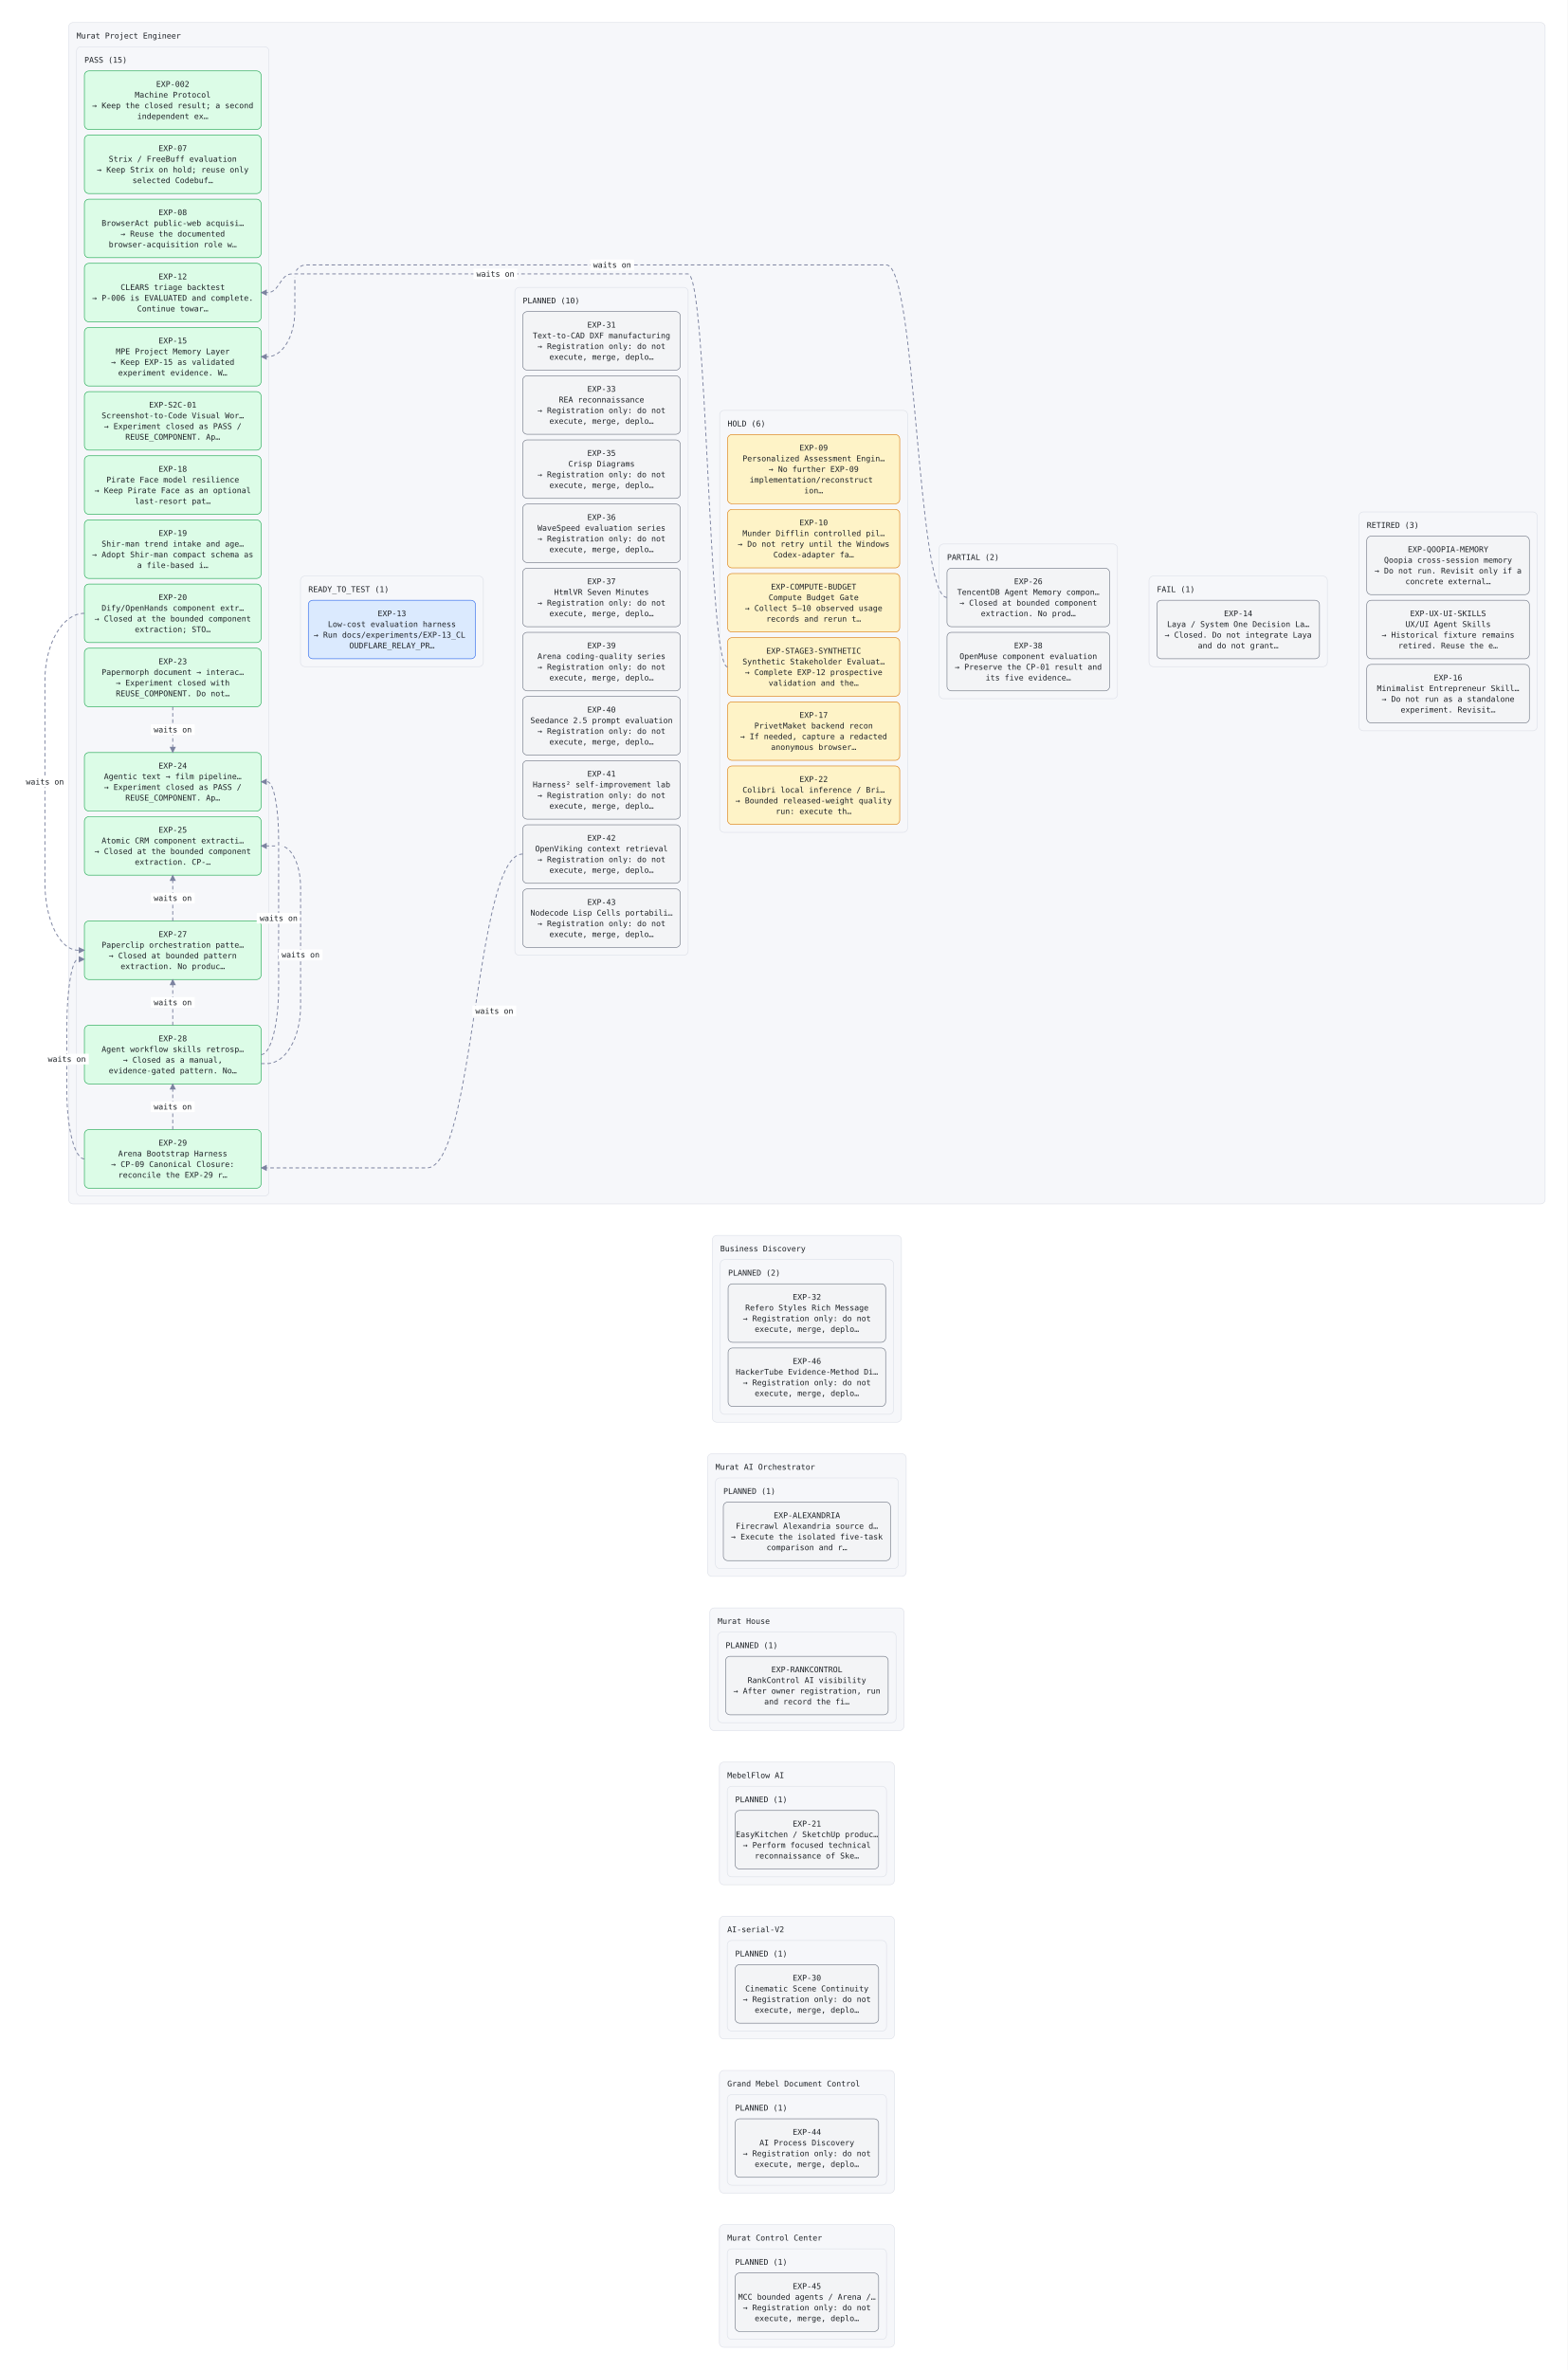
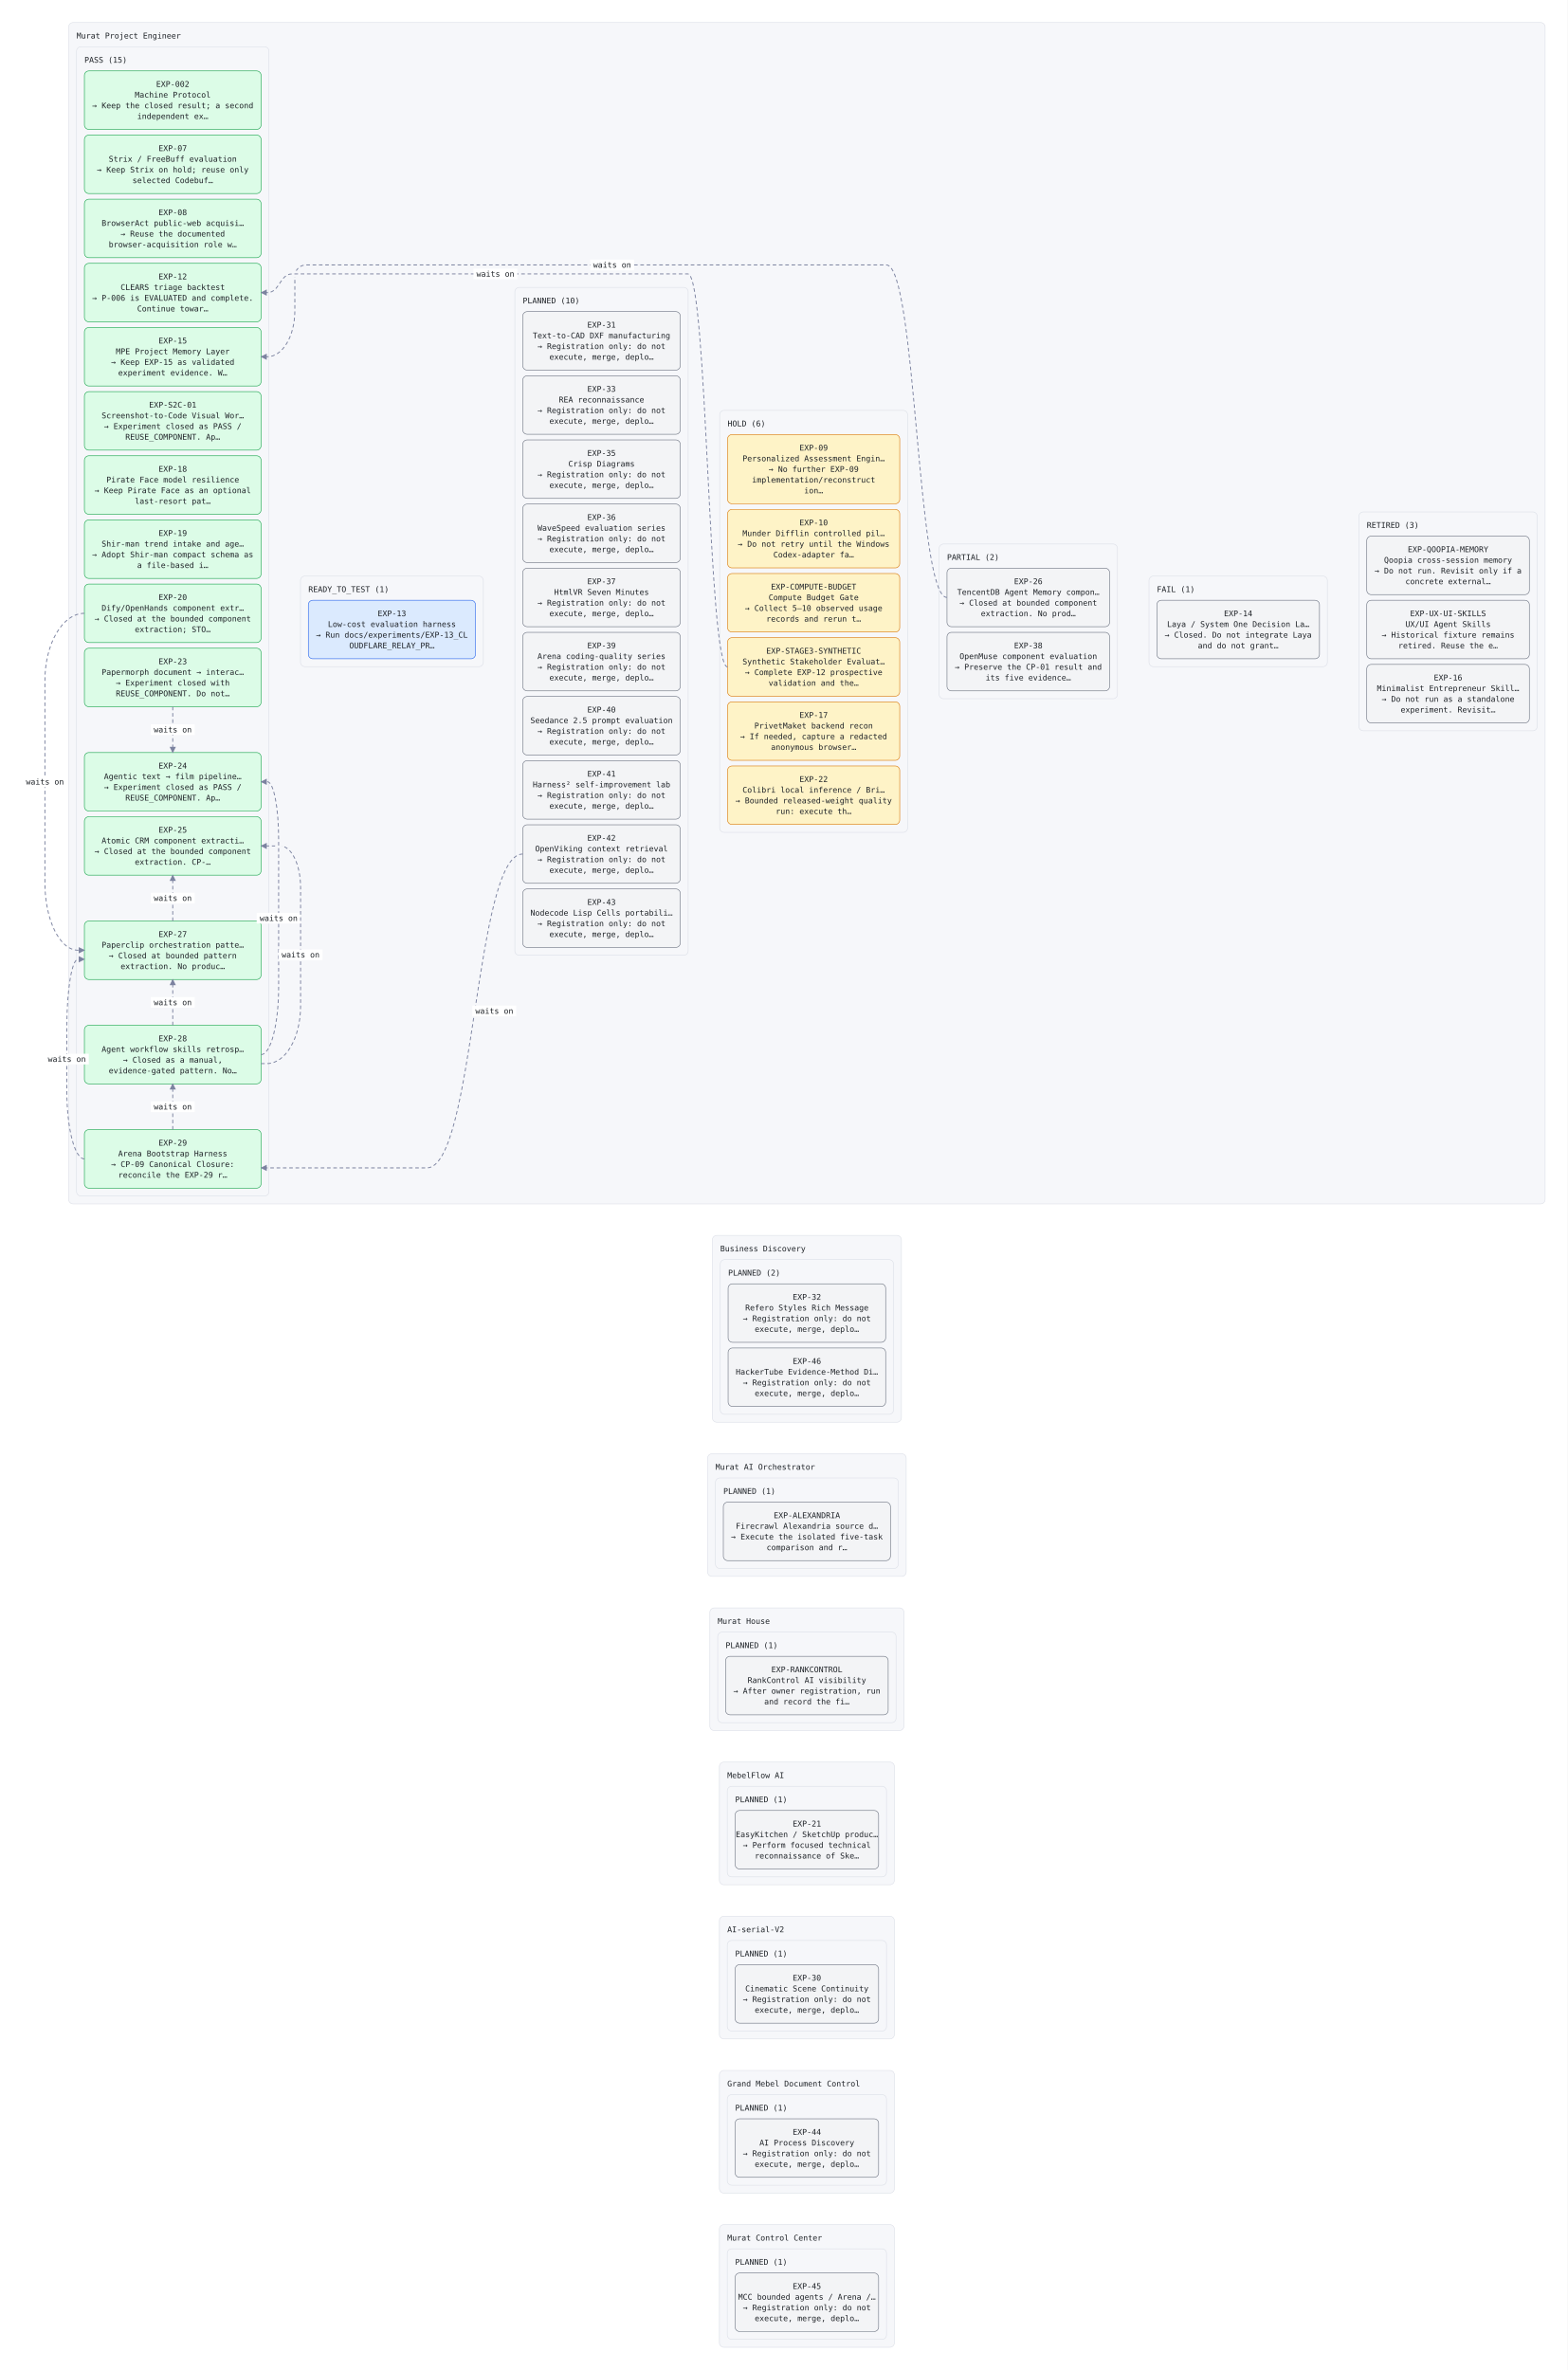
<svg xmlns="http://www.w3.org/2000/svg" width="2786" height="4212" viewBox="-82 0 2786 4212" font-family="'DejaVu Sans Mono', 'Menlo', 'Consolas', 'Liberation Mono', 'Courier New', monospace" font-size="14px">
  <defs>
    <marker id="r5801275d-arrow-7c83a0" viewBox="0 0 10 10" refX="9" refY="5" markerWidth="7" markerHeight="7" orient="auto-start-reverse">
      <path d="M 0 0 L 10 5 L 0 10 z" fill="#7c83a0" />
    </marker>
    <marker id="r5801275d-arrow-7c83a0-back" viewBox="0 0 10 10" refX="9" refY="5" markerWidth="7" markerHeight="7" orient="auto-start-reverse">
      <path d="M 0 0 L 10 5 L 0 10 z" fill="#7c83a0" />
    </marker>
    <mask id="r5801275d-cut-1" maskUnits="userSpaceOnUse" x="-82" y="0" width="2786" height="4212">
      <rect x="-82" y="0" width="2786" height="4212" fill="white" />
      <circle cx="442.44" cy="486.8" r="6.2" fill="black" />
    </mask>
    <mask id="r5801275d-cut-2" maskUnits="userSpaceOnUse" x="-82" y="0" width="2786" height="4212">
      <rect x="-82" y="0" width="2786" height="4212" fill="white" />
      <circle cx="413.2" cy="1503.4" r="6.2" fill="black" />
    </mask>
  </defs>
  <rect x="-82" y="0" width="2786" height="4212" fill="#ffffff" />
  <path d="M48 40 H2656 a8 8 0 0 1 8 8 V2131.6 a8 8 0 0 1 -8 8 H48 a8 8 0 0 1 -8 -8 V48 a8 8 0 0 1 8 -8 Z" fill="#f6f7fa" stroke="#dcdfe7" />
  <text x="54" y="68.4" fill="#1f2328" text-anchor="start">Murat Project Engineer</text>
  <path d="M62 83 H388 a8 8 0 0 1 8 8 V2117.6 a8 8 0 0 1 -8 8 H62 a8 8 0 0 1 -8 -8 V91 a8 8 0 0 1 8 -8 Z" fill="#f6f7fa" stroke="#dcdfe7" />
  <text x="68" y="111.4" fill="#1f2328" text-anchor="start">PASS (15)</text>
  <path d="M76 126 H374 a8 8 0 0 1 8 8 V222 a8 8 0 0 1 -8 8 H76 a8 8 0 0 1 -8 -8 V134 a8 8 0 0 1 8 -8 Z" fill="#dcfce7" stroke="#16a34a" />
  <text x="225" y="154.4" fill="#1f2328" text-anchor="middle">EXP-002</text>
  <text x="225" y="173.4" fill="#1f2328" text-anchor="middle">Machine Protocol</text>
  <text x="225" y="192.4" fill="#1f2328" text-anchor="middle">→ Keep the closed result; a second</text>
  <text x="225" y="211.4" fill="#1f2328" text-anchor="middle">independent ex…</text>
  <path d="M76 240 H374 a8 8 0 0 1 8 8 V336 a8 8 0 0 1 -8 8 H76 a8 8 0 0 1 -8 -8 V248 a8 8 0 0 1 8 -8 Z" fill="#dcfce7" stroke="#16a34a" />
  <text x="225" y="268.4" fill="#1f2328" text-anchor="middle">EXP-07</text>
  <text x="225" y="287.4" fill="#1f2328" text-anchor="middle">Strix / FreeBuff evaluation</text>
  <text x="225" y="306.4" fill="#1f2328" text-anchor="middle">→ Keep Strix on hold; reuse only</text>
  <text x="225" y="325.4" fill="#1f2328" text-anchor="middle">selected Codebuf…</text>
  <path d="M76 354 H374 a8 8 0 0 1 8 8 V450 a8 8 0 0 1 -8 8 H76 a8 8 0 0 1 -8 -8 V362 a8 8 0 0 1 8 -8 Z" fill="#dcfce7" stroke="#16a34a" />
  <text x="225" y="382.4" fill="#1f2328" text-anchor="middle">EXP-08</text>
  <text x="225" y="401.4" fill="#1f2328" text-anchor="middle">BrowserAct public-web acquisi…</text>
  <text x="225" y="420.4" fill="#1f2328" text-anchor="middle">→ Reuse the documented</text>
  <text x="225" y="439.4" fill="#1f2328" text-anchor="middle">browser-acquisition role w…</text>
  <path d="M76 468 H374 a8 8 0 0 1 8 8 V564 a8 8 0 0 1 -8 8 H76 a8 8 0 0 1 -8 -8 V476 a8 8 0 0 1 8 -8 Z" fill="#dcfce7" stroke="#16a34a" />
  <text x="225" y="496.4" fill="#1f2328" text-anchor="middle">EXP-12</text>
  <text x="225" y="515.4" fill="#1f2328" text-anchor="middle">CLEARS triage backtest</text>
  <text x="225" y="534.4" fill="#1f2328" text-anchor="middle">→ P-006 is EVALUATED and complete.</text>
  <text x="225" y="553.4" fill="#1f2328" text-anchor="middle">Continue towar…</text>
  <path d="M76 582 H374 a8 8 0 0 1 8 8 V678 a8 8 0 0 1 -8 8 H76 a8 8 0 0 1 -8 -8 V590 a8 8 0 0 1 8 -8 Z" fill="#dcfce7" stroke="#16a34a" />
  <text x="225" y="610.4" fill="#1f2328" text-anchor="middle">EXP-15</text>
  <text x="225" y="629.4" fill="#1f2328" text-anchor="middle">MPE Project Memory Layer</text>
  <text x="225" y="648.4" fill="#1f2328" text-anchor="middle">→ Keep EXP-15 as validated</text>
  <text x="225" y="667.4" fill="#1f2328" text-anchor="middle">experiment evidence. W…</text>
  <path d="M76 696 H374 a8 8 0 0 1 8 8 V792 a8 8 0 0 1 -8 8 H76 a8 8 0 0 1 -8 -8 V704 a8 8 0 0 1 8 -8 Z" fill="#dcfce7" stroke="#16a34a" />
  <text x="225" y="724.4" fill="#1f2328" text-anchor="middle">EXP-S2C-01</text>
  <text x="225" y="743.4" fill="#1f2328" text-anchor="middle">Screenshot-to-Code Visual Wor…</text>
  <text x="225" y="762.4" fill="#1f2328" text-anchor="middle">→ Experiment closed as PASS /</text>
  <text x="225" y="781.4" fill="#1f2328" text-anchor="middle">REUSE_COMPONENT. Ap…</text>
  <path d="M76 810 H374 a8 8 0 0 1 8 8 V906 a8 8 0 0 1 -8 8 H76 a8 8 0 0 1 -8 -8 V818 a8 8 0 0 1 8 -8 Z" fill="#dcfce7" stroke="#16a34a" />
  <text x="225" y="838.4" fill="#1f2328" text-anchor="middle">EXP-18</text>
  <text x="225" y="857.4" fill="#1f2328" text-anchor="middle">Pirate Face model resilience</text>
  <text x="225" y="876.4" fill="#1f2328" text-anchor="middle">→ Keep Pirate Face as an optional</text>
  <text x="225" y="895.4" fill="#1f2328" text-anchor="middle">last-resort pat…</text>
  <path d="M76 924 H374 a8 8 0 0 1 8 8 V1020 a8 8 0 0 1 -8 8 H76 a8 8 0 0 1 -8 -8 V932 a8 8 0 0 1 8 -8 Z" fill="#dcfce7" stroke="#16a34a" />
  <text x="225" y="952.4" fill="#1f2328" text-anchor="middle">EXP-19</text>
  <text x="225" y="971.4" fill="#1f2328" text-anchor="middle">Shir-man trend intake and age…</text>
  <text x="225" y="990.4" fill="#1f2328" text-anchor="middle">→ Adopt Shir-man compact schema as</text>
  <text x="225" y="1009.4" fill="#1f2328" text-anchor="middle">a file-based i…</text>
  <path d="M76 1038 H374 a8 8 0 0 1 8 8 V1134 a8 8 0 0 1 -8 8 H76 a8 8 0 0 1 -8 -8 V1046 a8 8 0 0 1 8 -8 Z" fill="#dcfce7" stroke="#16a34a" />
  <text x="225" y="1066.4" fill="#1f2328" text-anchor="middle">EXP-20</text>
  <text x="225" y="1085.4" fill="#1f2328" text-anchor="middle">Dify/OpenHands component extr…</text>
  <text x="225" y="1104.4" fill="#1f2328" text-anchor="middle">→ Closed at the bounded component</text>
  <text x="225" y="1123.4" fill="#1f2328" text-anchor="middle">extraction; STO…</text>
  <path d="M76 1152 H374 a8 8 0 0 1 8 8 V1248 a8 8 0 0 1 -8 8 H76 a8 8 0 0 1 -8 -8 V1160 a8 8 0 0 1 8 -8 Z" fill="#dcfce7" stroke="#16a34a" />
  <text x="225" y="1180.4" fill="#1f2328" text-anchor="middle">EXP-23</text>
  <text x="225" y="1199.4" fill="#1f2328" text-anchor="middle">Papermorph document → interac…</text>
  <text x="225" y="1218.4" fill="#1f2328" text-anchor="middle">→ Experiment closed with</text>
  <text x="225" y="1237.4" fill="#1f2328" text-anchor="middle">REUSE_COMPONENT. Do not…</text>
  <path d="M76 1337.4 H374 a8 8 0 0 1 8 8 V1433.4 a8 8 0 0 1 -8 8 H76 a8 8 0 0 1 -8 -8 V1345.4 a8 8 0 0 1 8 -8 Z" fill="#dcfce7" stroke="#16a34a" />
  <text x="225" y="1365.8" fill="#1f2328" text-anchor="middle">EXP-24</text>
  <text x="225" y="1384.8" fill="#1f2328" text-anchor="middle">Agentic text → film pipeline…</text>
  <text x="225" y="1403.8" fill="#1f2328" text-anchor="middle">→ Experiment closed as PASS /</text>
  <text x="225" y="1422.8" fill="#1f2328" text-anchor="middle">REUSE_COMPONENT. Ap…</text>
  <path d="M76 1451.4 H374 a8 8 0 0 1 8 8 V1547.4 a8 8 0 0 1 -8 8 H76 a8 8 0 0 1 -8 -8 V1459.4 a8 8 0 0 1 8 -8 Z" fill="#dcfce7" stroke="#16a34a" />
  <text x="225" y="1479.8" fill="#1f2328" text-anchor="middle">EXP-25</text>
  <text x="225" y="1498.8" fill="#1f2328" text-anchor="middle">Atomic CRM component extracti…</text>
  <text x="225" y="1517.8" fill="#1f2328" text-anchor="middle">→ Closed at the bounded component</text>
  <text x="225" y="1536.8" fill="#1f2328" text-anchor="middle">extraction. CP-…</text>
  <path d="M76 1636.8 H374 a8 8 0 0 1 8 8 V1732.8 a8 8 0 0 1 -8 8 H76 a8 8 0 0 1 -8 -8 V1644.8 a8 8 0 0 1 8 -8 Z" fill="#dcfce7" stroke="#16a34a" />
  <text x="225" y="1665.2" fill="#1f2328" text-anchor="middle">EXP-27</text>
  <text x="225" y="1684.2" fill="#1f2328" text-anchor="middle">Paperclip orchestration patte…</text>
  <text x="225" y="1703.2" fill="#1f2328" text-anchor="middle">→ Closed at bounded pattern</text>
  <text x="225" y="1722.2" fill="#1f2328" text-anchor="middle">extraction. No produc…</text>
  <path d="M76 1822.2 H374 a8 8 0 0 1 8 8 V1918.2 a8 8 0 0 1 -8 8 H76 a8 8 0 0 1 -8 -8 V1830.2 a8 8 0 0 1 8 -8 Z" fill="#dcfce7" stroke="#16a34a" />
  <text x="225" y="1850.6" fill="#1f2328" text-anchor="middle">EXP-28</text>
  <text x="225" y="1869.6" fill="#1f2328" text-anchor="middle">Agent workflow skills retrosp…</text>
  <text x="225" y="1888.6" fill="#1f2328" text-anchor="middle">→ Closed as a manual,</text>
  <text x="225" y="1907.6" fill="#1f2328" text-anchor="middle">evidence-gated pattern. No…</text>
  <path d="M76 2007.6 H374 a8 8 0 0 1 8 8 V2103.6 a8 8 0 0 1 -8 8 H76 a8 8 0 0 1 -8 -8 V2015.6 a8 8 0 0 1 8 -8 Z" fill="#dcfce7" stroke="#16a34a" />
  <text x="225" y="2036" fill="#1f2328" text-anchor="middle">EXP-29</text>
  <text x="225" y="2055" fill="#1f2328" text-anchor="middle">Arena Bootstrap Harness</text>
  <text x="225" y="2074" fill="#1f2328" text-anchor="middle">→ CP-09 Canonical Closure:</text>
  <text x="225" y="2093" fill="#1f2328" text-anchor="middle">reconcile the EXP-29 r…</text>
  <path d="M460 1023.8 H769 a8 8 0 0 1 8 8 V1176.8 a8 8 0 0 1 -8 8 H460 a8 8 0 0 1 -8 -8 V1031.8 a8 8 0 0 1 8 -8 Z" fill="#f6f7fa" stroke="#dcdfe7" />
  <text x="466" y="1052.2" fill="#1f2328" text-anchor="start">READY_TO_TEST (1)</text>
  <path d="M474 1066.8 H755 a8 8 0 0 1 8 8 V1162.8 a8 8 0 0 1 -8 8 H474 a8 8 0 0 1 -8 -8 V1074.8 a8 8 0 0 1 8 -8 Z" fill="#dbeafe" stroke="#2563eb" />
  <text x="614.5" y="1095.2" fill="#1f2328" text-anchor="middle">EXP-13</text>
  <text x="614.5" y="1114.2" fill="#1f2328" text-anchor="middle">Low-cost evaluation harness</text>
-   <text x="614.5" y="1133.2" fill="#1f2328" text-anchor="middle">
-     <tspan x="614.5" y="1133.2">→ Run docs/experiments/EXP-13_CL</tspan>
-     <tspan x="614.5" y="1152.2">OUDFLARE_RELAY_PR…</tspan>
-   </text>
+   <text x="614.5" y="1133.2" fill="#1f2328" text-anchor="middle">→ Run docs/experiments/EXP-13_CL</text>
+   <text x="614.5" y="1152.2" fill="#1f2328" text-anchor="middle">​OUDFLARE_RELAY_PR…</text>
  <path d="M841 510.8 H1133 a8 8 0 0 1 8 8 V1689.8 a8 8 0 0 1 -8 8 H841 a8 8 0 0 1 -8 -8 V518.8 a8 8 0 0 1 8 -8 Z" fill="#f6f7fa" stroke="#dcdfe7" />
  <text x="847" y="539.2" fill="#1f2328" text-anchor="start">PLANNED (10)</text>
  <path d="M855 553.8 H1119 a8 8 0 0 1 8 8 V649.8 a8 8 0 0 1 -8 8 H855 a8 8 0 0 1 -8 -8 V561.8 a8 8 0 0 1 8 -8 Z" fill="#f3f4f6" stroke="#6b7280" />
  <text x="987" y="582.2" fill="#1f2328" text-anchor="middle">EXP-31</text>
  <text x="987" y="601.2" fill="#1f2328" text-anchor="middle">Text-to-CAD DXF manufacturing</text>
  <text x="987" y="620.2" fill="#1f2328" text-anchor="middle">→ Registration only: do not</text>
  <text x="987" y="639.2" fill="#1f2328" text-anchor="middle">execute, merge, deplo…</text>
  <path d="M855 667.8 H1119 a8 8 0 0 1 8 8 V763.8 a8 8 0 0 1 -8 8 H855 a8 8 0 0 1 -8 -8 V675.8 a8 8 0 0 1 8 -8 Z" fill="#f3f4f6" stroke="#6b7280" />
  <text x="987" y="696.2" fill="#1f2328" text-anchor="middle">EXP-33</text>
  <text x="987" y="715.2" fill="#1f2328" text-anchor="middle">REA reconnaissance</text>
  <text x="987" y="734.2" fill="#1f2328" text-anchor="middle">→ Registration only: do not</text>
  <text x="987" y="753.2" fill="#1f2328" text-anchor="middle">execute, merge, deplo…</text>
  <path d="M855 781.8 H1119 a8 8 0 0 1 8 8 V877.8 a8 8 0 0 1 -8 8 H855 a8 8 0 0 1 -8 -8 V789.8 a8 8 0 0 1 8 -8 Z" fill="#f3f4f6" stroke="#6b7280" />
  <text x="987" y="810.2" fill="#1f2328" text-anchor="middle">EXP-35</text>
  <text x="987" y="829.2" fill="#1f2328" text-anchor="middle">Crisp Diagrams</text>
  <text x="987" y="848.2" fill="#1f2328" text-anchor="middle">→ Registration only: do not</text>
  <text x="987" y="867.2" fill="#1f2328" text-anchor="middle">execute, merge, deplo…</text>
  <path d="M855 895.8 H1119 a8 8 0 0 1 8 8 V991.8 a8 8 0 0 1 -8 8 H855 a8 8 0 0 1 -8 -8 V903.8 a8 8 0 0 1 8 -8 Z" fill="#f3f4f6" stroke="#6b7280" />
  <text x="987" y="924.2" fill="#1f2328" text-anchor="middle">EXP-36</text>
  <text x="987" y="943.2" fill="#1f2328" text-anchor="middle">WaveSpeed evaluation series</text>
  <text x="987" y="962.2" fill="#1f2328" text-anchor="middle">→ Registration only: do not</text>
  <text x="987" y="981.2" fill="#1f2328" text-anchor="middle">execute, merge, deplo…</text>
  <path d="M855 1009.8 H1119 a8 8 0 0 1 8 8 V1105.8 a8 8 0 0 1 -8 8 H855 a8 8 0 0 1 -8 -8 V1017.8 a8 8 0 0 1 8 -8 Z" fill="#f3f4f6" stroke="#6b7280" />
  <text x="987" y="1038.2" fill="#1f2328" text-anchor="middle">EXP-37</text>
  <text x="987" y="1057.2" fill="#1f2328" text-anchor="middle">HtmlVR Seven Minutes</text>
  <text x="987" y="1076.2" fill="#1f2328" text-anchor="middle">→ Registration only: do not</text>
  <text x="987" y="1095.2" fill="#1f2328" text-anchor="middle">execute, merge, deplo…</text>
  <path d="M855 1123.8 H1119 a8 8 0 0 1 8 8 V1219.8 a8 8 0 0 1 -8 8 H855 a8 8 0 0 1 -8 -8 V1131.8 a8 8 0 0 1 8 -8 Z" fill="#f3f4f6" stroke="#6b7280" />
  <text x="987" y="1152.2" fill="#1f2328" text-anchor="middle">EXP-39</text>
  <text x="987" y="1171.2" fill="#1f2328" text-anchor="middle">Arena coding-quality series</text>
  <text x="987" y="1190.2" fill="#1f2328" text-anchor="middle">→ Registration only: do not</text>
  <text x="987" y="1209.2" fill="#1f2328" text-anchor="middle">execute, merge, deplo…</text>
  <path d="M855 1237.8 H1119 a8 8 0 0 1 8 8 V1333.8 a8 8 0 0 1 -8 8 H855 a8 8 0 0 1 -8 -8 V1245.8 a8 8 0 0 1 8 -8 Z" fill="#f3f4f6" stroke="#6b7280" />
  <text x="987" y="1266.2" fill="#1f2328" text-anchor="middle">EXP-40</text>
  <text x="987" y="1285.2" fill="#1f2328" text-anchor="middle">Seedance 2.5 prompt evaluation</text>
  <text x="987" y="1304.2" fill="#1f2328" text-anchor="middle">→ Registration only: do not</text>
  <text x="987" y="1323.2" fill="#1f2328" text-anchor="middle">execute, merge, deplo…</text>
  <path d="M855 1351.8 H1119 a8 8 0 0 1 8 8 V1447.8 a8 8 0 0 1 -8 8 H855 a8 8 0 0 1 -8 -8 V1359.8 a8 8 0 0 1 8 -8 Z" fill="#f3f4f6" stroke="#6b7280" />
  <text x="987" y="1380.2" fill="#1f2328" text-anchor="middle">EXP-41</text>
  <text x="987" y="1399.2" fill="#1f2328" text-anchor="middle">Harness² self-improvement lab</text>
  <text x="987" y="1418.2" fill="#1f2328" text-anchor="middle">→ Registration only: do not</text>
  <text x="987" y="1437.2" fill="#1f2328" text-anchor="middle">execute, merge, deplo…</text>
  <path d="M855 1465.8 H1119 a8 8 0 0 1 8 8 V1561.8 a8 8 0 0 1 -8 8 H855 a8 8 0 0 1 -8 -8 V1473.8 a8 8 0 0 1 8 -8 Z" fill="#f3f4f6" stroke="#6b7280" />
  <text x="987" y="1494.2" fill="#1f2328" text-anchor="middle">EXP-42</text>
  <text x="987" y="1513.2" fill="#1f2328" text-anchor="middle">OpenViking context retrieval</text>
  <text x="987" y="1532.2" fill="#1f2328" text-anchor="middle">→ Registration only: do not</text>
  <text x="987" y="1551.2" fill="#1f2328" text-anchor="middle">execute, merge, deplo…</text>
  <path d="M855 1579.8 H1119 a8 8 0 0 1 8 8 V1675.8 a8 8 0 0 1 -8 8 H855 a8 8 0 0 1 -8 -8 V1587.8 a8 8 0 0 1 8 -8 Z" fill="#f3f4f6" stroke="#6b7280" />
  <text x="987" y="1608.2" fill="#1f2328" text-anchor="middle">EXP-43</text>
  <text x="987" y="1627.2" fill="#1f2328" text-anchor="middle">Nodecode Lisp Cells portabili…</text>
  <text x="987" y="1646.2" fill="#1f2328" text-anchor="middle">→ Registration only: do not</text>
  <text x="987" y="1665.2" fill="#1f2328" text-anchor="middle">execute, merge, deplo…</text>
  <path d="M1205 729.3 H1523 a8 8 0 0 1 8 8 V1471.3 a8 8 0 0 1 -8 8 H1205 a8 8 0 0 1 -8 -8 V737.3 a8 8 0 0 1 8 -8 Z" fill="#f6f7fa" stroke="#dcdfe7" />
  <text x="1211" y="757.7" fill="#1f2328" text-anchor="start">HOLD (6)</text>
  <path d="M1219 772.3 H1509 a8 8 0 0 1 8 8 V887.3 a8 8 0 0 1 -8 8 H1219 a8 8 0 0 1 -8 -8 V780.3 a8 8 0 0 1 8 -8 Z" fill="#fef3c7" stroke="#d97706" />
  <text x="1364" y="800.7" fill="#1f2328" text-anchor="middle">EXP-09</text>
  <text x="1364" y="819.7" fill="#1f2328" text-anchor="middle">Personalized Assessment Engin…</text>
  <text x="1364" y="838.7" fill="#1f2328" text-anchor="middle">→ No further EXP-09</text>
-   <text x="1364" y="857.7" fill="#1f2328" text-anchor="middle">
-     <tspan x="1364" y="857.7">implementation/reconstruct</tspan>
-     <tspan x="1364" y="876.7">ion…</tspan>
-   </text>
+   <text x="1364" y="857.7" fill="#1f2328" text-anchor="middle">implementation/reconstruct</text>
+   <text x="1364" y="876.7" fill="#1f2328" text-anchor="middle">​ion…</text>
  <path d="M1219 905.3 H1509 a8 8 0 0 1 8 8 V1001.3 a8 8 0 0 1 -8 8 H1219 a8 8 0 0 1 -8 -8 V913.3 a8 8 0 0 1 8 -8 Z" fill="#fef3c7" stroke="#d97706" />
  <text x="1364" y="933.7" fill="#1f2328" text-anchor="middle">EXP-10</text>
  <text x="1364" y="952.7" fill="#1f2328" text-anchor="middle">Munder Difflin controlled pil…</text>
  <text x="1364" y="971.7" fill="#1f2328" text-anchor="middle">→ Do not retry until the Windows</text>
  <text x="1364" y="990.7" fill="#1f2328" text-anchor="middle">Codex-adapter fa…</text>
  <path d="M1219 1019.3 H1509 a8 8 0 0 1 8 8 V1115.3 a8 8 0 0 1 -8 8 H1219 a8 8 0 0 1 -8 -8 V1027.3 a8 8 0 0 1 8 -8 Z" fill="#fef3c7" stroke="#d97706" />
  <text x="1364" y="1047.7" fill="#1f2328" text-anchor="middle">EXP-COMPUTE-BUDGET</text>
  <text x="1364" y="1066.7" fill="#1f2328" text-anchor="middle">Compute Budget Gate</text>
  <text x="1364" y="1085.7" fill="#1f2328" text-anchor="middle">→ Collect 5–10 observed usage</text>
  <text x="1364" y="1104.7" fill="#1f2328" text-anchor="middle">records and rerun t…</text>
  <path d="M1219 1133.3 H1509 a8 8 0 0 1 8 8 V1229.3 a8 8 0 0 1 -8 8 H1219 a8 8 0 0 1 -8 -8 V1141.3 a8 8 0 0 1 8 -8 Z" fill="#fef3c7" stroke="#d97706" />
  <text x="1364" y="1161.7" fill="#1f2328" text-anchor="middle">EXP-STAGE3-SYNTHETIC</text>
  <text x="1364" y="1180.7" fill="#1f2328" text-anchor="middle">Synthetic Stakeholder Evaluat…</text>
  <text x="1364" y="1199.7" fill="#1f2328" text-anchor="middle">→ Complete EXP-12 prospective</text>
  <text x="1364" y="1218.7" fill="#1f2328" text-anchor="middle">validation and the…</text>
  <path d="M1219 1247.3 H1509 a8 8 0 0 1 8 8 V1343.3 a8 8 0 0 1 -8 8 H1219 a8 8 0 0 1 -8 -8 V1255.3 a8 8 0 0 1 8 -8 Z" fill="#fef3c7" stroke="#d97706" />
  <text x="1364" y="1275.7" fill="#1f2328" text-anchor="middle">EXP-17</text>
  <text x="1364" y="1294.7" fill="#1f2328" text-anchor="middle">PrivetMaket backend recon</text>
  <text x="1364" y="1313.7" fill="#1f2328" text-anchor="middle">→ If needed, capture a redacted</text>
  <text x="1364" y="1332.7" fill="#1f2328" text-anchor="middle">anonymous browser…</text>
  <path d="M1219 1361.3 H1509 a8 8 0 0 1 8 8 V1457.3 a8 8 0 0 1 -8 8 H1219 a8 8 0 0 1 -8 -8 V1369.3 a8 8 0 0 1 8 -8 Z" fill="#fef3c7" stroke="#d97706" />
  <text x="1364" y="1389.7" fill="#1f2328" text-anchor="middle">EXP-22</text>
  <text x="1364" y="1408.7" fill="#1f2328" text-anchor="middle">Colibri local inference / Bri…</text>
  <text x="1364" y="1427.7" fill="#1f2328" text-anchor="middle">→ Bounded released-weight quality</text>
  <text x="1364" y="1446.7" fill="#1f2328" text-anchor="middle">run: execute th…</text>
  <path d="M1595 966.8 H1896 a8 8 0 0 1 8 8 V1233.8 a8 8 0 0 1 -8 8 H1595 a8 8 0 0 1 -8 -8 V974.8 a8 8 0 0 1 8 -8 Z" fill="#f6f7fa" stroke="#dcdfe7" />
  <text x="1601" y="995.2" fill="#1f2328" text-anchor="start">PARTIAL (2)</text>
  <path d="M1609 1009.8 H1882 a8 8 0 0 1 8 8 V1105.8 a8 8 0 0 1 -8 8 H1609 a8 8 0 0 1 -8 -8 V1017.8 a8 8 0 0 1 8 -8 Z" fill="#f3f4f6" stroke="#6b7280" />
  <text x="1745.5" y="1038.2" fill="#1f2328" text-anchor="middle">EXP-26</text>
  <text x="1745.5" y="1057.2" fill="#1f2328" text-anchor="middle">TencentDB Agent Memory compon…</text>
  <text x="1745.5" y="1076.2" fill="#1f2328" text-anchor="middle">→ Closed at bounded component</text>
  <text x="1745.5" y="1095.2" fill="#1f2328" text-anchor="middle">extraction. No prod…</text>
  <path d="M1609 1123.8 H1882 a8 8 0 0 1 8 8 V1219.8 a8 8 0 0 1 -8 8 H1609 a8 8 0 0 1 -8 -8 V1131.8 a8 8 0 0 1 8 -8 Z" fill="#f3f4f6" stroke="#6b7280" />
  <text x="1745.5" y="1152.2" fill="#1f2328" text-anchor="middle">EXP-38</text>
  <text x="1745.5" y="1171.2" fill="#1f2328" text-anchor="middle">OpenMuse component evaluation</text>
  <text x="1745.5" y="1190.2" fill="#1f2328" text-anchor="middle">→ Preserve the CP-01 result and</text>
  <text x="1745.5" y="1209.2" fill="#1f2328" text-anchor="middle">its five evidence…</text>
  <path d="M1968 1023.8 H2269 a8 8 0 0 1 8 8 V1176.8 a8 8 0 0 1 -8 8 H1968 a8 8 0 0 1 -8 -8 V1031.8 a8 8 0 0 1 8 -8 Z" fill="#f6f7fa" stroke="#dcdfe7" />
  <text x="1974" y="1052.2" fill="#1f2328" text-anchor="start">FAIL (1)</text>
  <path d="M1982 1066.8 H2255 a8 8 0 0 1 8 8 V1162.8 a8 8 0 0 1 -8 8 H1982 a8 8 0 0 1 -8 -8 V1074.8 a8 8 0 0 1 8 -8 Z" fill="#f3f4f6" stroke="#6b7280" />
  <text x="2118.5" y="1095.2" fill="#1f2328" text-anchor="middle">EXP-14</text>
  <text x="2118.5" y="1114.2" fill="#1f2328" text-anchor="middle">Laya / System One Decision La…</text>
  <text x="2118.5" y="1133.2" fill="#1f2328" text-anchor="middle">→ Closed. Do not integrate Laya</text>
  <text x="2118.5" y="1152.2" fill="#1f2328" text-anchor="middle">and do not grant…</text>
  <path d="M2341 909.8 H2642 a8 8 0 0 1 8 8 V1290.8 a8 8 0 0 1 -8 8 H2341 a8 8 0 0 1 -8 -8 V917.8 a8 8 0 0 1 8 -8 Z" fill="#f6f7fa" stroke="#dcdfe7" />
  <text x="2347" y="938.2" fill="#1f2328" text-anchor="start">RETIRED (3)</text>
  <path d="M2355 952.8 H2628 a8 8 0 0 1 8 8 V1048.8 a8 8 0 0 1 -8 8 H2355 a8 8 0 0 1 -8 -8 V960.8 a8 8 0 0 1 8 -8 Z" fill="#f3f4f6" stroke="#6b7280" />
  <text x="2491.5" y="981.2" fill="#1f2328" text-anchor="middle">EXP-QOOPIA-MEMORY</text>
  <text x="2491.5" y="1000.2" fill="#1f2328" text-anchor="middle">Qoopia cross-session memory</text>
  <text x="2491.5" y="1019.2" fill="#1f2328" text-anchor="middle">→ Do not run. Revisit only if a</text>
  <text x="2491.5" y="1038.2" fill="#1f2328" text-anchor="middle">concrete external…</text>
  <path d="M2355 1066.8 H2628 a8 8 0 0 1 8 8 V1162.8 a8 8 0 0 1 -8 8 H2355 a8 8 0 0 1 -8 -8 V1074.8 a8 8 0 0 1 8 -8 Z" fill="#f3f4f6" stroke="#6b7280" />
  <text x="2491.5" y="1095.2" fill="#1f2328" text-anchor="middle">EXP-UX-UI-SKILLS</text>
  <text x="2491.5" y="1114.2" fill="#1f2328" text-anchor="middle">UX/UI Agent Skills</text>
  <text x="2491.5" y="1133.2" fill="#1f2328" text-anchor="middle">→ Historical fixture remains</text>
  <text x="2491.5" y="1152.2" fill="#1f2328" text-anchor="middle">retired. Reuse the e…</text>
  <path d="M2355 1180.8 H2628 a8 8 0 0 1 8 8 V1276.8 a8 8 0 0 1 -8 8 H2355 a8 8 0 0 1 -8 -8 V1188.8 a8 8 0 0 1 8 -8 Z" fill="#f3f4f6" stroke="#6b7280" />
  <text x="2491.5" y="1209.2" fill="#1f2328" text-anchor="middle">EXP-16</text>
  <text x="2491.5" y="1228.2" fill="#1f2328" text-anchor="middle">Minimalist Entrepreneur Skill…</text>
  <text x="2491.5" y="1247.2" fill="#1f2328" text-anchor="middle">→ Do not run as a standalone</text>
  <text x="2491.5" y="1266.2" fill="#1f2328" text-anchor="middle">experiment. Revisit…</text>
  <path d="M1192 2195.6 H1512 a8 8 0 0 1 8 8 V2519.6 a8 8 0 0 1 -8 8 H1192 a8 8 0 0 1 -8 -8 V2203.6 a8 8 0 0 1 8 -8 Z" fill="#f6f7fa" stroke="#dcdfe7" />
  <text x="1198" y="2224" fill="#1f2328" text-anchor="start">Business Discovery</text>
  <path d="M1206 2238.6 H1498 a8 8 0 0 1 8 8 V2505.6 a8 8 0 0 1 -8 8 H1206 a8 8 0 0 1 -8 -8 V2246.6 a8 8 0 0 1 8 -8 Z" fill="#f6f7fa" stroke="#dcdfe7" />
  <text x="1212" y="2267" fill="#1f2328" text-anchor="start">PLANNED (2)</text>
  <path d="M1220 2281.6 H1484 a8 8 0 0 1 8 8 V2377.6 a8 8 0 0 1 -8 8 H1220 a8 8 0 0 1 -8 -8 V2289.6 a8 8 0 0 1 8 -8 Z" fill="#f3f4f6" stroke="#6b7280" />
  <text x="1352" y="2310" fill="#1f2328" text-anchor="middle">EXP-32</text>
  <text x="1352" y="2329" fill="#1f2328" text-anchor="middle">Refero Styles Rich Message</text>
  <text x="1352" y="2348" fill="#1f2328" text-anchor="middle">→ Registration only: do not</text>
  <text x="1352" y="2367" fill="#1f2328" text-anchor="middle">execute, merge, deplo…</text>
  <path d="M1220 2395.6 H1484 a8 8 0 0 1 8 8 V2491.6 a8 8 0 0 1 -8 8 H1220 a8 8 0 0 1 -8 -8 V2403.6 a8 8 0 0 1 8 -8 Z" fill="#f3f4f6" stroke="#6b7280" />
  <text x="1352" y="2424" fill="#1f2328" text-anchor="middle">EXP-46</text>
  <text x="1352" y="2443" fill="#1f2328" text-anchor="middle">HackerTube Evidence-Method Di…</text>
  <text x="1352" y="2462" fill="#1f2328" text-anchor="middle">→ Registration only: do not</text>
  <text x="1352" y="2481" fill="#1f2328" text-anchor="middle">execute, merge, deplo…</text>
  <path d="M1183.5 2583.6 H1520.5 a8 8 0 0 1 8 8 V2793.6 a8 8 0 0 1 -8 8 H1183.5 a8 8 0 0 1 -8 -8 V2591.6 a8 8 0 0 1 8 -8 Z" fill="#f6f7fa" stroke="#dcdfe7" />
  <text x="1189.5" y="2612" fill="#1f2328" text-anchor="start">Murat AI Orchestrator</text>
  <path d="M1197.5 2626.6 H1506.5 a8 8 0 0 1 8 8 V2779.6 a8 8 0 0 1 -8 8 H1197.5 a8 8 0 0 1 -8 -8 V2634.6 a8 8 0 0 1 8 -8 Z" fill="#f6f7fa" stroke="#dcdfe7" />
  <text x="1203.5" y="2655" fill="#1f2328" text-anchor="start">PLANNED (1)</text>
  <path d="M1211.5 2669.6 H1492.5 a8 8 0 0 1 8 8 V2765.6 a8 8 0 0 1 -8 8 H1211.5 a8 8 0 0 1 -8 -8 V2677.6 a8 8 0 0 1 8 -8 Z" fill="#f3f4f6" stroke="#6b7280" />
  <text x="1352" y="2698" fill="#1f2328" text-anchor="middle">EXP-ALEXANDRIA</text>
  <text x="1352" y="2717" fill="#1f2328" text-anchor="middle">Firecrawl Alexandria source d…</text>
  <text x="1352" y="2736" fill="#1f2328" text-anchor="middle">→ Execute the isolated five-task</text>
  <text x="1352" y="2755" fill="#1f2328" text-anchor="middle">comparison and r…</text>
  <path d="M1187.5 2857.6 H1516.5 a8 8 0 0 1 8 8 V3067.6 a8 8 0 0 1 -8 8 H1187.5 a8 8 0 0 1 -8 -8 V2865.6 a8 8 0 0 1 8 -8 Z" fill="#f6f7fa" stroke="#dcdfe7" />
  <text x="1193.5" y="2886" fill="#1f2328" text-anchor="start">Murat House</text>
  <path d="M1201.5 2900.6 H1502.5 a8 8 0 0 1 8 8 V3053.6 a8 8 0 0 1 -8 8 H1201.5 a8 8 0 0 1 -8 -8 V2908.6 a8 8 0 0 1 8 -8 Z" fill="#f6f7fa" stroke="#dcdfe7" />
  <text x="1207.5" y="2929" fill="#1f2328" text-anchor="start">PLANNED (1)</text>
  <path d="M1215.5 2943.6 H1488.5 a8 8 0 0 1 8 8 V3039.6 a8 8 0 0 1 -8 8 H1215.5 a8 8 0 0 1 -8 -8 V2951.6 a8 8 0 0 1 8 -8 Z" fill="#f3f4f6" stroke="#6b7280" />
  <text x="1352" y="2972" fill="#1f2328" text-anchor="middle">EXP-RANKCONTROL</text>
  <text x="1352" y="2991" fill="#1f2328" text-anchor="middle">RankControl AI visibility</text>
  <text x="1352" y="3010" fill="#1f2328" text-anchor="middle">→ After owner registration, run</text>
  <text x="1352" y="3029" fill="#1f2328" text-anchor="middle">and record the fi…</text>
  <path d="M1204.5 3131.6 H1499.5 a8 8 0 0 1 8 8 V3341.6 a8 8 0 0 1 -8 8 H1204.5 a8 8 0 0 1 -8 -8 V3139.6 a8 8 0 0 1 8 -8 Z" fill="#f6f7fa" stroke="#dcdfe7" />
  <text x="1210.5" y="3160" fill="#1f2328" text-anchor="start">MebelFlow AI</text>
  <path d="M1218.5 3174.6 H1485.5 a8 8 0 0 1 8 8 V3327.6 a8 8 0 0 1 -8 8 H1218.5 a8 8 0 0 1 -8 -8 V3182.6 a8 8 0 0 1 8 -8 Z" fill="#f6f7fa" stroke="#dcdfe7" />
  <text x="1224.5" y="3203" fill="#1f2328" text-anchor="start">PLANNED (1)</text>
  <path d="M1232.5 3217.6 H1471.5 a8 8 0 0 1 8 8 V3313.6 a8 8 0 0 1 -8 8 H1232.5 a8 8 0 0 1 -8 -8 V3225.6 a8 8 0 0 1 8 -8 Z" fill="#f3f4f6" stroke="#6b7280" />
  <text x="1352" y="3246" fill="#1f2328" text-anchor="middle">EXP-21</text>
  <text x="1352" y="3265" fill="#1f2328" text-anchor="middle">EasyKitchen / SketchUp produc…</text>
  <text x="1352" y="3284" fill="#1f2328" text-anchor="middle">→ Perform focused technical</text>
  <text x="1352" y="3303" fill="#1f2328" text-anchor="middle">reconnaissance of Ske…</text>
  <path d="M1204.5 3405.6 H1499.5 a8 8 0 0 1 8 8 V3615.6 a8 8 0 0 1 -8 8 H1204.5 a8 8 0 0 1 -8 -8 V3413.6 a8 8 0 0 1 8 -8 Z" fill="#f6f7fa" stroke="#dcdfe7" />
  <text x="1210.5" y="3434" fill="#1f2328" text-anchor="start">AI-serial-V2</text>
  <path d="M1218.5 3448.6 H1485.5 a8 8 0 0 1 8 8 V3601.6 a8 8 0 0 1 -8 8 H1218.5 a8 8 0 0 1 -8 -8 V3456.6 a8 8 0 0 1 8 -8 Z" fill="#f6f7fa" stroke="#dcdfe7" />
  <text x="1224.5" y="3477" fill="#1f2328" text-anchor="start">PLANNED (1)</text>
  <path d="M1232.5 3491.6 H1471.5 a8 8 0 0 1 8 8 V3587.6 a8 8 0 0 1 -8 8 H1232.5 a8 8 0 0 1 -8 -8 V3499.6 a8 8 0 0 1 8 -8 Z" fill="#f3f4f6" stroke="#6b7280" />
  <text x="1352" y="3520" fill="#1f2328" text-anchor="middle">EXP-30</text>
  <text x="1352" y="3539" fill="#1f2328" text-anchor="middle">Cinematic Scene Continuity</text>
  <text x="1352" y="3558" fill="#1f2328" text-anchor="middle">→ Registration only: do not</text>
  <text x="1352" y="3577" fill="#1f2328" text-anchor="middle">execute, merge, deplo…</text>
  <path d="M1204.5 3679.6 H1499.5 a8 8 0 0 1 8 8 V3889.6 a8 8 0 0 1 -8 8 H1204.5 a8 8 0 0 1 -8 -8 V3687.6 a8 8 0 0 1 8 -8 Z" fill="#f6f7fa" stroke="#dcdfe7" />
  <text x="1210.5" y="3708" fill="#1f2328" text-anchor="start">Grand Mebel Document Control</text>
  <path d="M1218.5 3722.6 H1485.5 a8 8 0 0 1 8 8 V3875.6 a8 8 0 0 1 -8 8 H1218.5 a8 8 0 0 1 -8 -8 V3730.6 a8 8 0 0 1 8 -8 Z" fill="#f6f7fa" stroke="#dcdfe7" />
  <text x="1224.5" y="3751" fill="#1f2328" text-anchor="start">PLANNED (1)</text>
  <path d="M1232.5 3765.6 H1471.5 a8 8 0 0 1 8 8 V3861.6 a8 8 0 0 1 -8 8 H1232.5 a8 8 0 0 1 -8 -8 V3773.6 a8 8 0 0 1 8 -8 Z" fill="#f3f4f6" stroke="#6b7280" />
  <text x="1352" y="3794" fill="#1f2328" text-anchor="middle">EXP-44</text>
  <text x="1352" y="3813" fill="#1f2328" text-anchor="middle">AI Process Discovery</text>
  <text x="1352" y="3832" fill="#1f2328" text-anchor="middle">→ Registration only: do not</text>
  <text x="1352" y="3851" fill="#1f2328" text-anchor="middle">execute, merge, deplo…</text>
  <path d="M1204.5 3953.6 H1499.5 a8 8 0 0 1 8 8 V4163.6 a8 8 0 0 1 -8 8 H1204.5 a8 8 0 0 1 -8 -8 V3961.6 a8 8 0 0 1 8 -8 Z" fill="#f6f7fa" stroke="#dcdfe7" />
  <text x="1210.5" y="3982" fill="#1f2328" text-anchor="start">Murat Control Center</text>
  <path d="M1218.5 3996.6 H1485.5 a8 8 0 0 1 8 8 V4149.6 a8 8 0 0 1 -8 8 H1218.5 a8 8 0 0 1 -8 -8 V4004.6 a8 8 0 0 1 8 -8 Z" fill="#f6f7fa" stroke="#dcdfe7" />
  <text x="1224.5" y="4025" fill="#1f2328" text-anchor="start">PLANNED (1)</text>
  <path d="M1232.5 4039.6 H1471.5 a8 8 0 0 1 8 8 V4135.6 a8 8 0 0 1 -8 8 H1232.5 a8 8 0 0 1 -8 -8 V4047.6 a8 8 0 0 1 8 -8 Z" fill="#f3f4f6" stroke="#6b7280" />
  <text x="1352" y="4068" fill="#1f2328" text-anchor="middle">EXP-45</text>
  <text x="1352" y="4087" fill="#1f2328" text-anchor="middle">MCC bounded agents / Arena /…</text>
  <text x="1352" y="4106" fill="#1f2328" text-anchor="middle">→ Registration only: do not</text>
  <text x="1352" y="4125" fill="#1f2328" text-anchor="middle">execute, merge, deplo…</text>
  <path d="M 1211 1185.3 L 1211 1185.3 C 1175.74 1185.3, 1175.74 486.8, 1140.48 486.8 L 437.13 486.8 C 415.17 486.8, 415.17 520, 393.2 520 L 382 520" fill="none" stroke="#7c83a0" stroke-width="1.6" stroke-dasharray="6.4 4.8" marker-end="url(#r5801275d-arrow-7c83a0)" />
  <rect x="759.4" y="477.3" width="78" height="19" fill="#ffffff" />
  <text x="798.4" y="491.7" fill="#1f2328" text-anchor="middle">waits on</text>
  <path d="M 68 1090 L 68 1090 C 29.23 1090, -2.2 1143.72, -2.2 1210 L -2.2 1568.8 C -2.2 1635.08, 24.21 1688.8, 56.8 1688.8 L 68 1688.8" fill="none" stroke="#7c83a0" stroke-width="1.6" stroke-dasharray="6.4 4.8" marker-end="url(#r5801275d-arrow-7c83a0)" />
  <rect x="-41.2" y="1379.9" width="78" height="19" fill="#ffffff" />
  <text x="-2.2" y="1394.3" fill="#1f2328" text-anchor="middle">waits on</text>
  <line x1="225" y1="1256" x2="225" y2="1337.4" stroke="#7c83a0" stroke-width="1.6" stroke-dasharray="6.4 4.8" marker-end="url(#r5801275d-arrow-7c83a0)" />
  <rect x="186" y="1287.2" width="78" height="19" fill="#ffffff" />
  <text x="225" y="1301.6" fill="#1f2328" text-anchor="middle">waits on</text>
  <path d="M 1601 1061.8 L 1601 1061.8 C 1547 1061.8, 1547 470.8, 1493 470.8 L 462 470.8 C 450.95 470.8, 442 479.75, 442 490.8 L 442 552.4 C 442 597.47, 420.15 634, 393.2 634 L 382 634" fill="none" stroke="#7c83a0" stroke-width="1.6" stroke-dasharray="6.4 4.8" marker-end="url(#r5801275d-arrow-7c83a0)" mask="url(#r5801275d-cut-1)" />
  <rect x="966.9" y="461.3" width="78" height="19" fill="#ffffff" />
  <text x="1005.9" y="475.7" fill="#1f2328" text-anchor="middle">waits on</text>
  <line x1="225" y1="1636.8" x2="225" y2="1555.4" stroke="#7c83a0" stroke-width="1.6" stroke-dasharray="6.4 4.8" marker-end="url(#r5801275d-arrow-7c83a0)" />
  <rect x="186" y="1586.6" width="78" height="19" fill="#ffffff" />
  <text x="225" y="1601" fill="#1f2328" text-anchor="middle">waits on</text>
  <path d="M 382 1874.2 L 382 1874.2 C 399.23 1874.2, 413.2 1820.48, 413.2 1754.2 L 413.2 1491.4 C 413.2 1435.07, 404.25 1389.4, 393.2 1389.4 L 382 1389.4" fill="none" stroke="#7c83a0" stroke-width="1.6" stroke-dasharray="6.4 4.8" marker-end="url(#r5801275d-arrow-7c83a0)" />
  <rect x="374.2" y="1622.3" width="78" height="19" fill="#ffffff" />
  <text x="413.2" y="1636.7" fill="#1f2328" text-anchor="middle">waits on</text>
  <path d="M 382 1890.2 L 392.53 1890.2 C 425.49 1890.2, 452.2 1844.53, 452.2 1788.2 L 452.2 1577.1 C 452.2 1536.39, 435.98 1503.4, 415.97 1503.4 L 382 1503.4" fill="none" stroke="#7c83a0" stroke-width="1.6" stroke-dasharray="6.4 4.8" marker-end="url(#r5801275d-arrow-7c83a0)" mask="url(#r5801275d-cut-2)" />
  <rect x="413.2" y="1687.3" width="78" height="19" fill="#ffffff" />
  <text x="452.2" y="1701.7" fill="#1f2328" text-anchor="middle">waits on</text>
  <line x1="225" y1="1822.2" x2="225" y2="1740.8" stroke="#7c83a0" stroke-width="1.6" stroke-dasharray="6.4 4.8" marker-end="url(#r5801275d-arrow-7c83a0)" />
  <rect x="186" y="1772" width="78" height="19" fill="#ffffff" />
  <text x="225" y="1786.4" fill="#1f2328" text-anchor="middle">waits on</text>
  <path d="M 68 2059.6 L 68 2059.6 C 50.77 2059.6, 36.8 2005.88, 36.8 1939.6 L 36.8 1824.8 C 36.8 1758.52, 45.75 1704.8, 56.8 1704.8 L 68 1704.8" fill="none" stroke="#7c83a0" stroke-width="1.6" stroke-dasharray="6.4 4.8" marker-end="url(#r5801275d-arrow-7c83a0)" />
  <rect x="-2.2" y="1872.7" width="78" height="19" fill="#ffffff" />
  <text x="36.8" y="1887.1" fill="#1f2328" text-anchor="middle">waits on</text>
  <line x1="225" y1="2007.6" x2="225" y2="1926.2" stroke="#7c83a0" stroke-width="1.6" stroke-dasharray="6.4 4.8" marker-end="url(#r5801275d-arrow-7c83a0)" />
  <rect x="186" y="1957.4" width="78" height="19" fill="#ffffff" />
  <text x="225" y="1971.8" fill="#1f2328" text-anchor="middle">waits on</text>
  <path d="M 847 1517.8 L 847 1517.8 C 761.75 1517.8, 761.75 2075.6, 676.5 2075.6 L 382 2075.6" fill="none" stroke="#7c83a0" stroke-width="1.6" stroke-dasharray="6.4 4.8" marker-end="url(#r5801275d-arrow-7c83a0)" />
  <rect x="757.5" y="1787.2" width="78" height="19" fill="#ffffff" />
  <text x="796.5" y="1801.6" fill="#1f2328" text-anchor="middle">waits on</text>
</svg>
